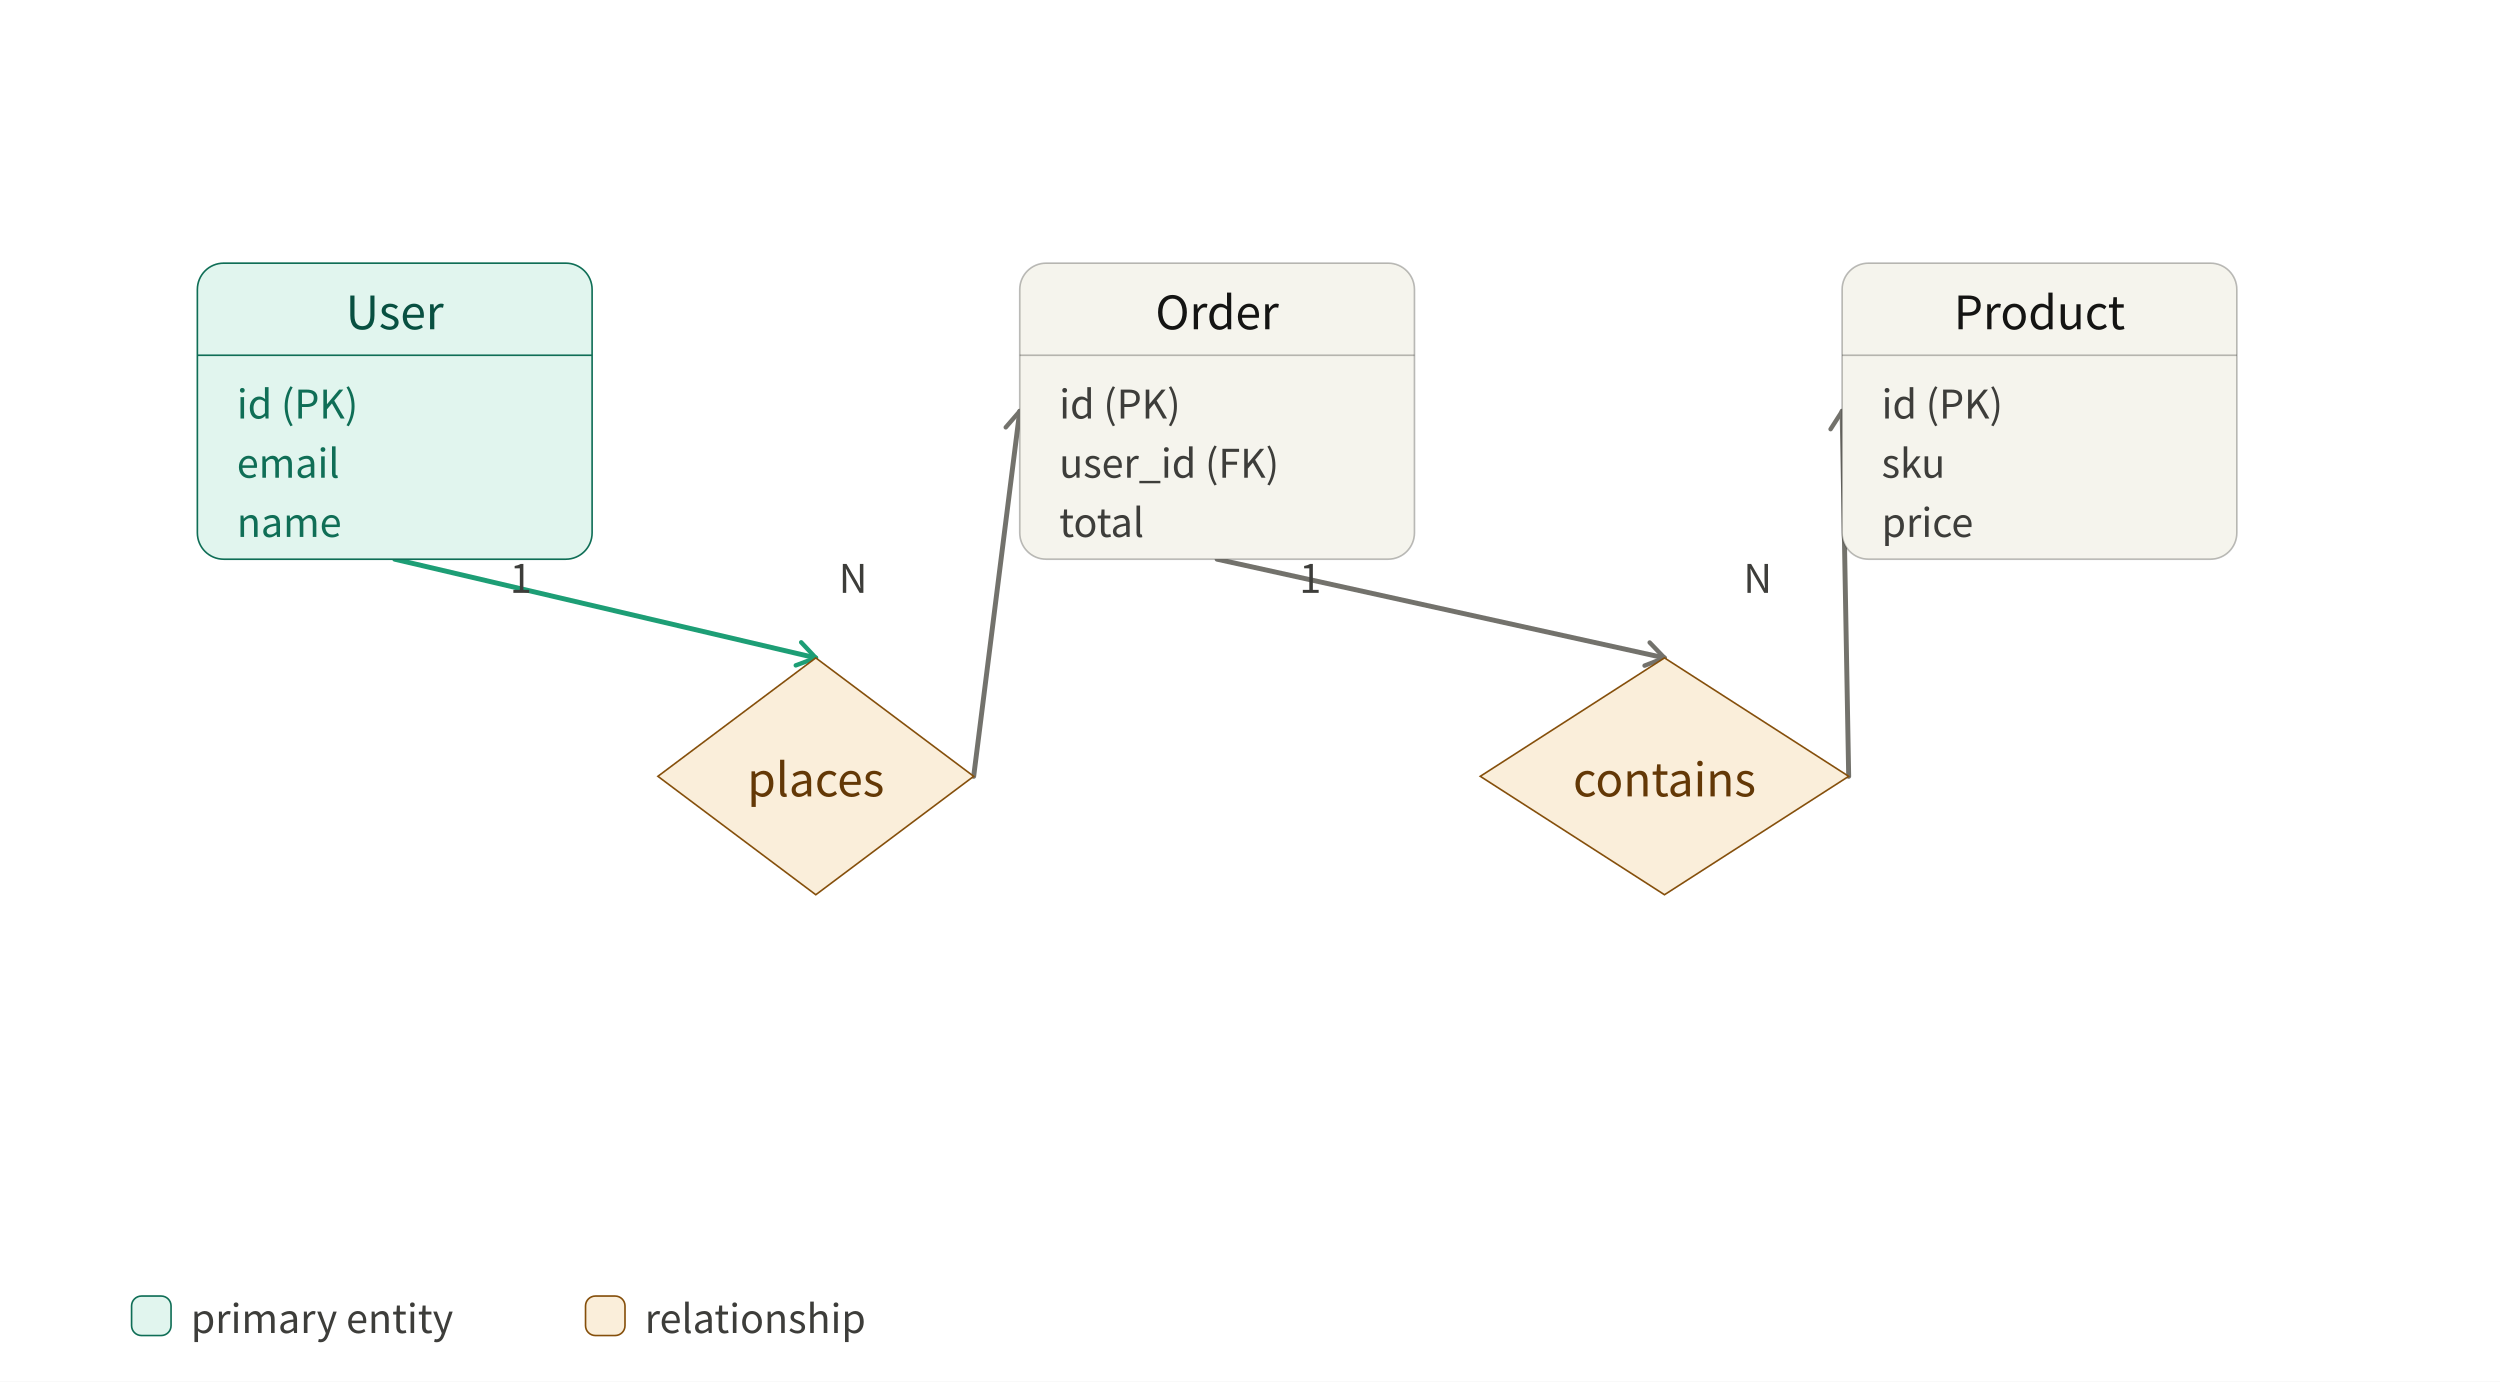
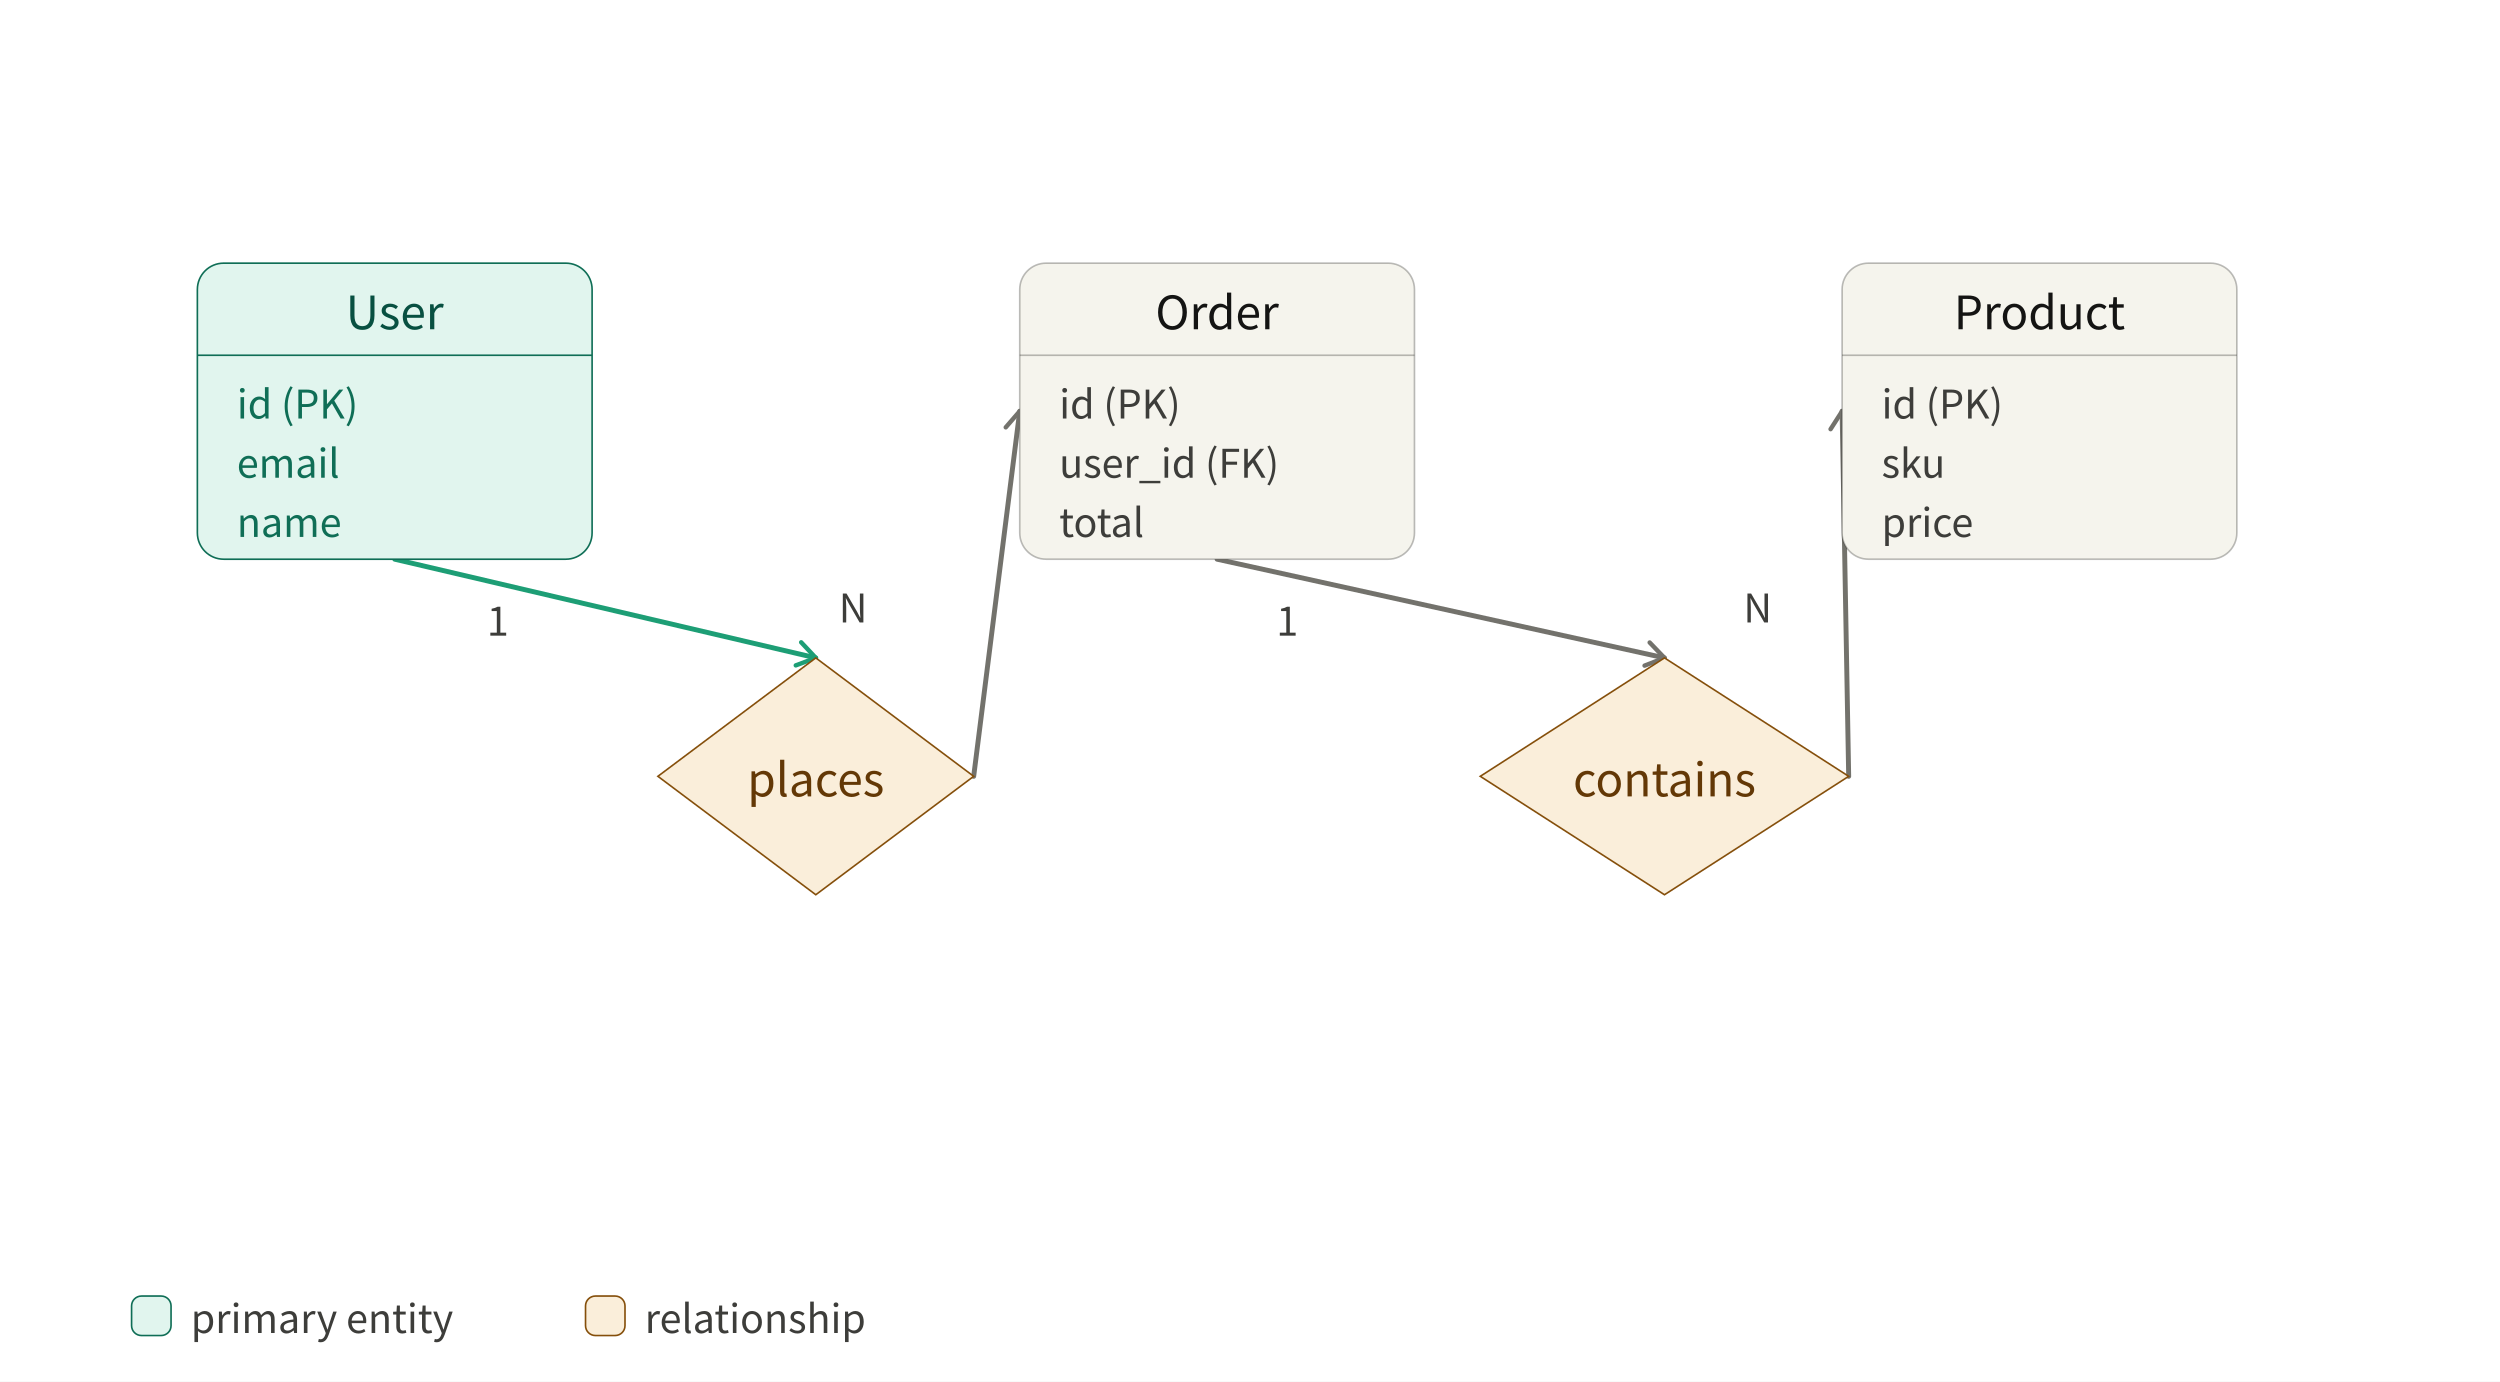
<svg xmlns="http://www.w3.org/2000/svg" viewBox="0 0 760 420" width="760" height="420" role="img">
  <style>text { font-family: 'Anthropic Sans', -apple-system, BlinkMacSystemFont, 'Segoe UI', 'PingFang SC', 'Microsoft YaHei', 'Hiragino Sans GB', 'Noto Sans CJK SC', sans-serif; }</style>
  <defs>
    <marker id="arrow" viewBox="0 0 10 10" refX="8" refY="5" markerWidth="6" markerHeight="6" orient="auto-start-reverse">
      <path d="M2 1L8 5L2 9" fill="none" stroke="context-stroke" stroke-width="1.5" stroke-linecap="round" stroke-linejoin="round" />
    </marker>
  </defs>
  <rect width="760" height="420" fill="#FFFFFF" />
  <line x1="120" y1="170" x2="248" y2="200" stroke="#1D9E75" stroke-width="1.5" stroke-linecap="round" marker-end="url(#arrow)" />
  <line x1="296" y1="236" x2="310" y2="125" stroke="#73726C" stroke-width="1.5" stroke-linecap="round" marker-end="url(#arrow)" />
  <line x1="370" y1="170" x2="506" y2="200" stroke="#73726C" stroke-width="1.5" stroke-linecap="round" marker-end="url(#arrow)" />
  <line x1="562" y1="236" x2="560" y2="125" stroke="#73726C" stroke-width="1.5" stroke-linecap="round" marker-end="url(#arrow)" />
  <rect x="60" y="80" width="120" height="90" rx="8" fill="#E1F5EE" stroke="#0F6E56" stroke-width="0.5" />
  <line x1="60" y1="108" x2="180" y2="108" stroke="#0F6E56" stroke-width="0.5" />
  <rect x="310" y="80" width="120" height="90" rx="8" fill="#F5F4ED" stroke="rgba(31,30,29,0.3)" stroke-width="0.5" />
  <line x1="310" y1="108" x2="430" y2="108" stroke="rgba(31,30,29,0.3)" stroke-width="0.5" />
  <rect x="560" y="80" width="120" height="90" rx="8" fill="#F5F4ED" stroke="rgba(31,30,29,0.3)" stroke-width="0.5" />
  <line x1="560" y1="108" x2="680" y2="108" stroke="rgba(31,30,29,0.3)" stroke-width="0.5" />
  <polygon points="248,200 296,236 248,272 200,236" fill="#FAEEDA" stroke="#854F0B" stroke-width="0.5" />
  <polygon points="506,200 562,236 506,272 450,236" fill="#FAEEDA" stroke="#854F0B" stroke-width="0.5" />
  <text x="120" y="94" text-anchor="middle" dominant-baseline="central" font-size="14" font-weight="500" fill="#085041">User</text>
  <text x="72" y="122" dominant-baseline="central" font-size="12" fill="#0F6E56">id (PK)</text>
  <text x="72" y="140" dominant-baseline="central" font-size="12" fill="#0F6E56">email</text>
  <text x="72" y="158" dominant-baseline="central" font-size="12" fill="#0F6E56">name</text>
  <text x="370" y="94" text-anchor="middle" dominant-baseline="central" font-size="14" font-weight="500" fill="#141413">Order</text>
  <text x="322" y="122" dominant-baseline="central" font-size="12" fill="#3D3D3A">id (PK)</text>
  <text x="322" y="140" dominant-baseline="central" font-size="12" fill="#3D3D3A">user_id (FK)</text>
  <text x="322" y="158" dominant-baseline="central" font-size="12" fill="#3D3D3A">total</text>
  <text x="620" y="94" text-anchor="middle" dominant-baseline="central" font-size="14" font-weight="500" fill="#141413">Product</text>
  <text x="572" y="122" dominant-baseline="central" font-size="12" fill="#3D3D3A">id (PK)</text>
  <text x="572" y="140" dominant-baseline="central" font-size="12" fill="#3D3D3A">sku</text>
  <text x="572" y="158" dominant-baseline="central" font-size="12" fill="#3D3D3A">price</text>
  <text x="248" y="236" text-anchor="middle" dominant-baseline="central" font-size="14" font-weight="500" fill="#633806">places</text>
  <text x="506" y="236" text-anchor="middle" dominant-baseline="central" font-size="14" font-weight="500" fill="#633806">contains</text>
-   <text x="155" y="175" dominant-baseline="central" font-size="12" fill="#3D3D3A">1</text>
-   <text x="255" y="175" dominant-baseline="central" font-size="12" fill="#3D3D3A">N</text>
-   <text x="395" y="175" dominant-baseline="central" font-size="12" fill="#3D3D3A">1</text>
-   <text x="530" y="175" dominant-baseline="central" font-size="12" fill="#3D3D3A">N</text>
+   <text x="148" y="188" dominant-baseline="central" font-size="12" fill="#3D3D3A">1</text>
+   <text x="255" y="184" dominant-baseline="central" font-size="12" fill="#3D3D3A">N</text>
+   <text x="388" y="188" dominant-baseline="central" font-size="12" fill="#3D3D3A">1</text>
+   <text x="530" y="184" dominant-baseline="central" font-size="12" fill="#3D3D3A">N</text>
  <rect x="40" y="394" width="12" height="12" rx="3" fill="#E1F5EE" stroke="#0F6E56" stroke-width="0.5" />
  <text x="58" y="400" dominant-baseline="central" font-size="12" fill="#3D3D3A">primary entity</text>
  <rect x="178" y="394" width="12" height="12" rx="3" fill="#FAEEDA" stroke="#854F0B" stroke-width="0.5" />
  <text x="196" y="400" dominant-baseline="central" font-size="12" fill="#3D3D3A">relationship</text>
</svg>
